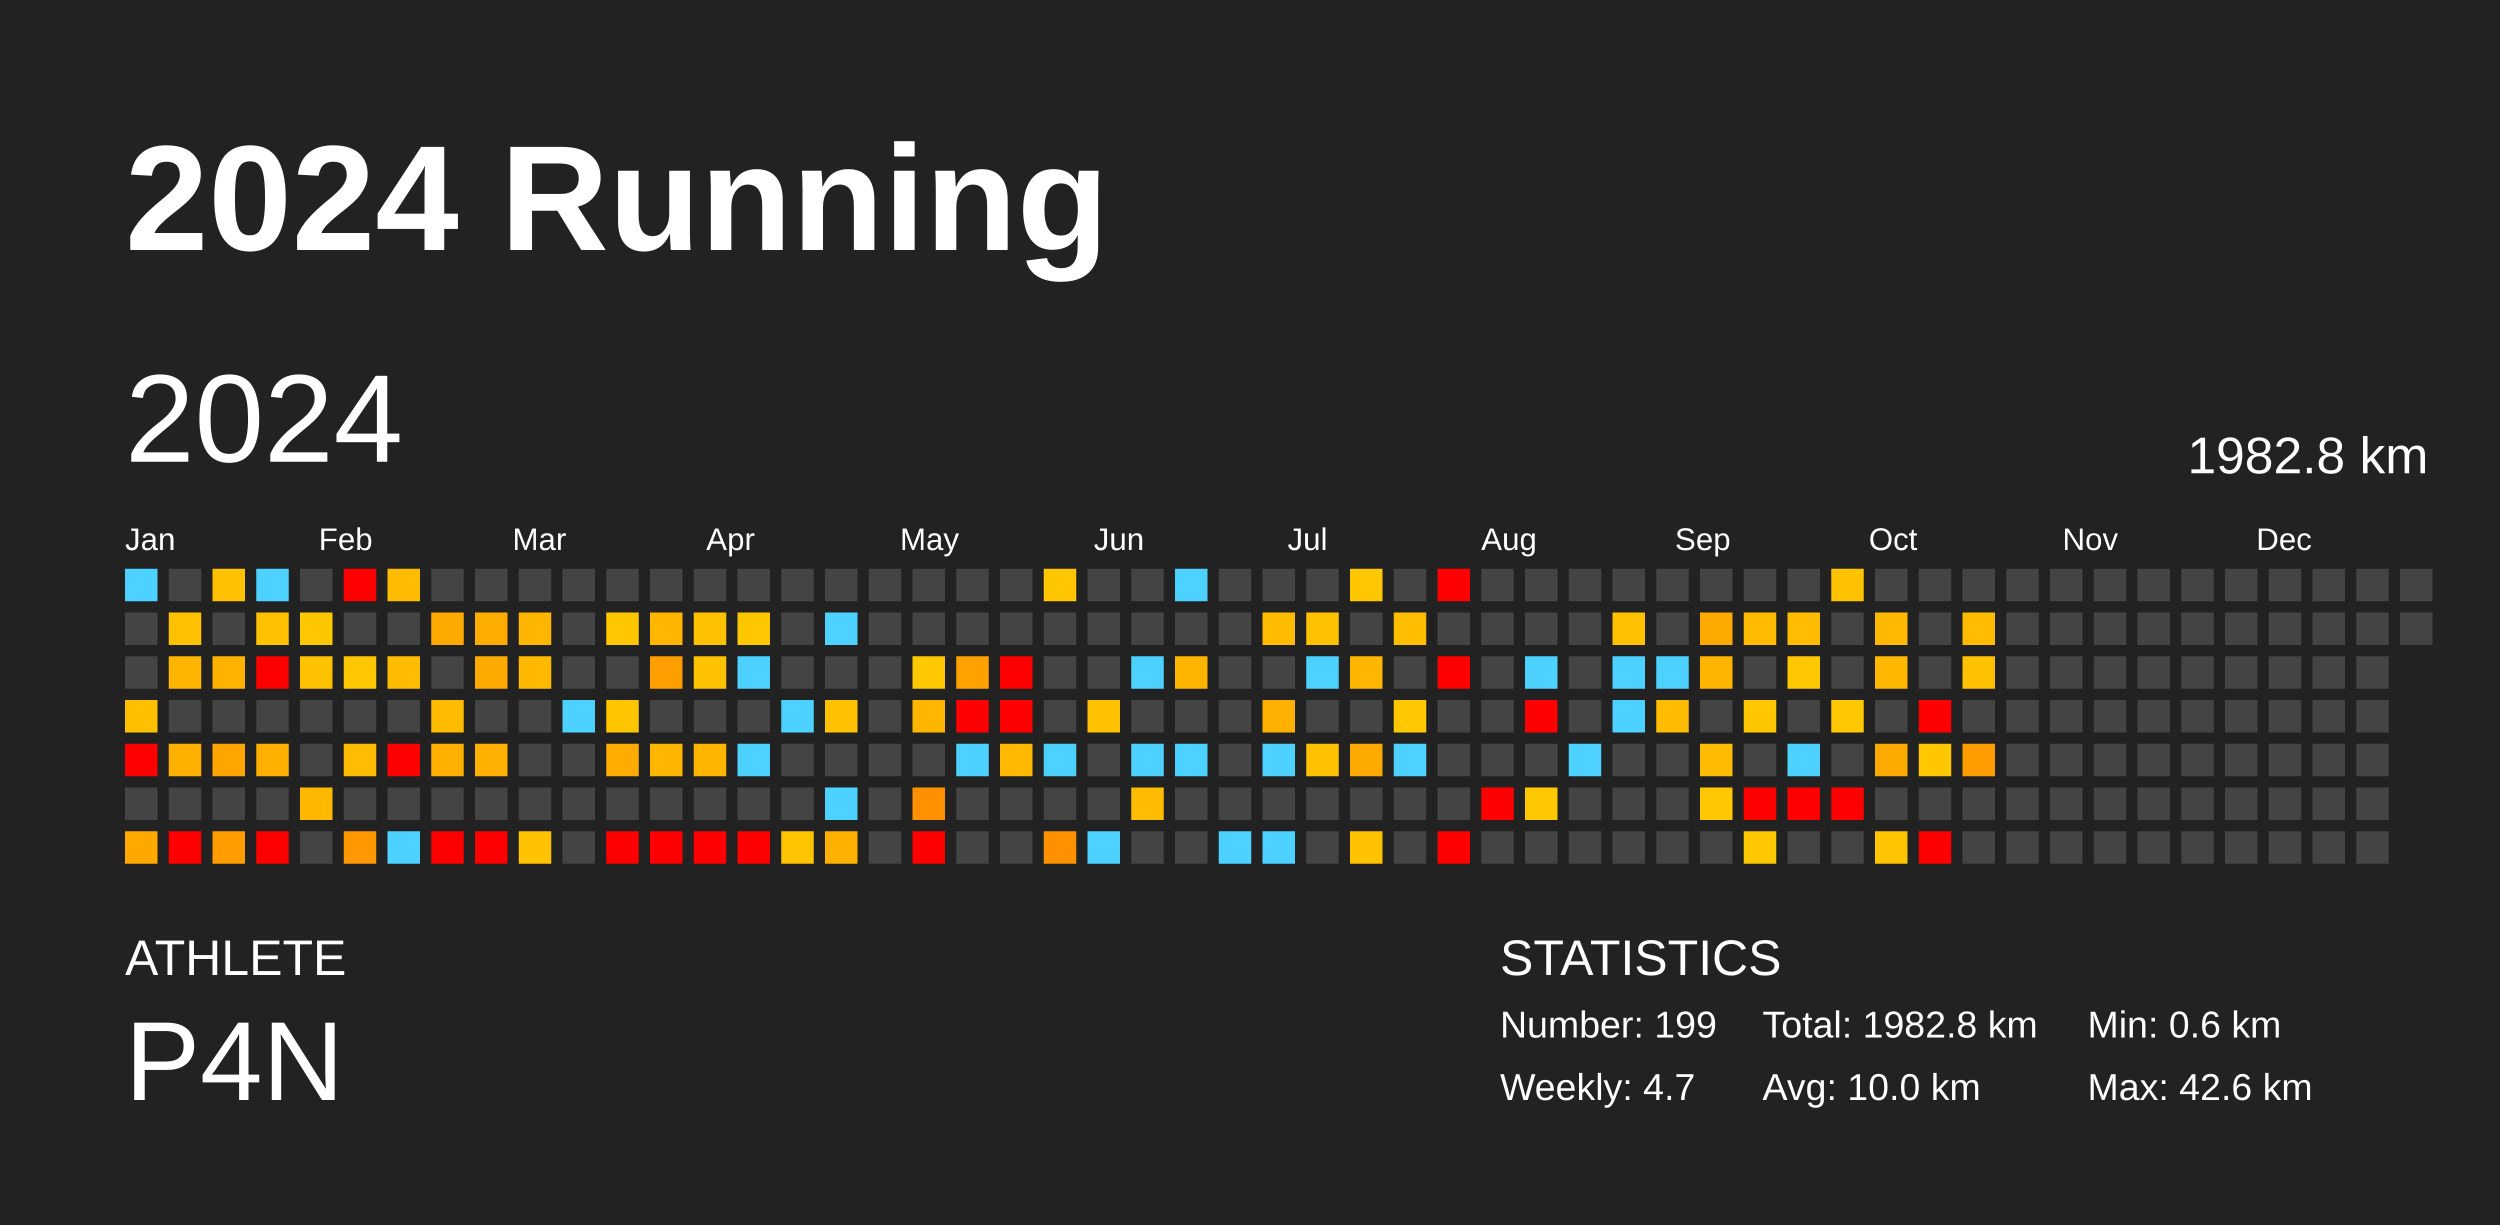
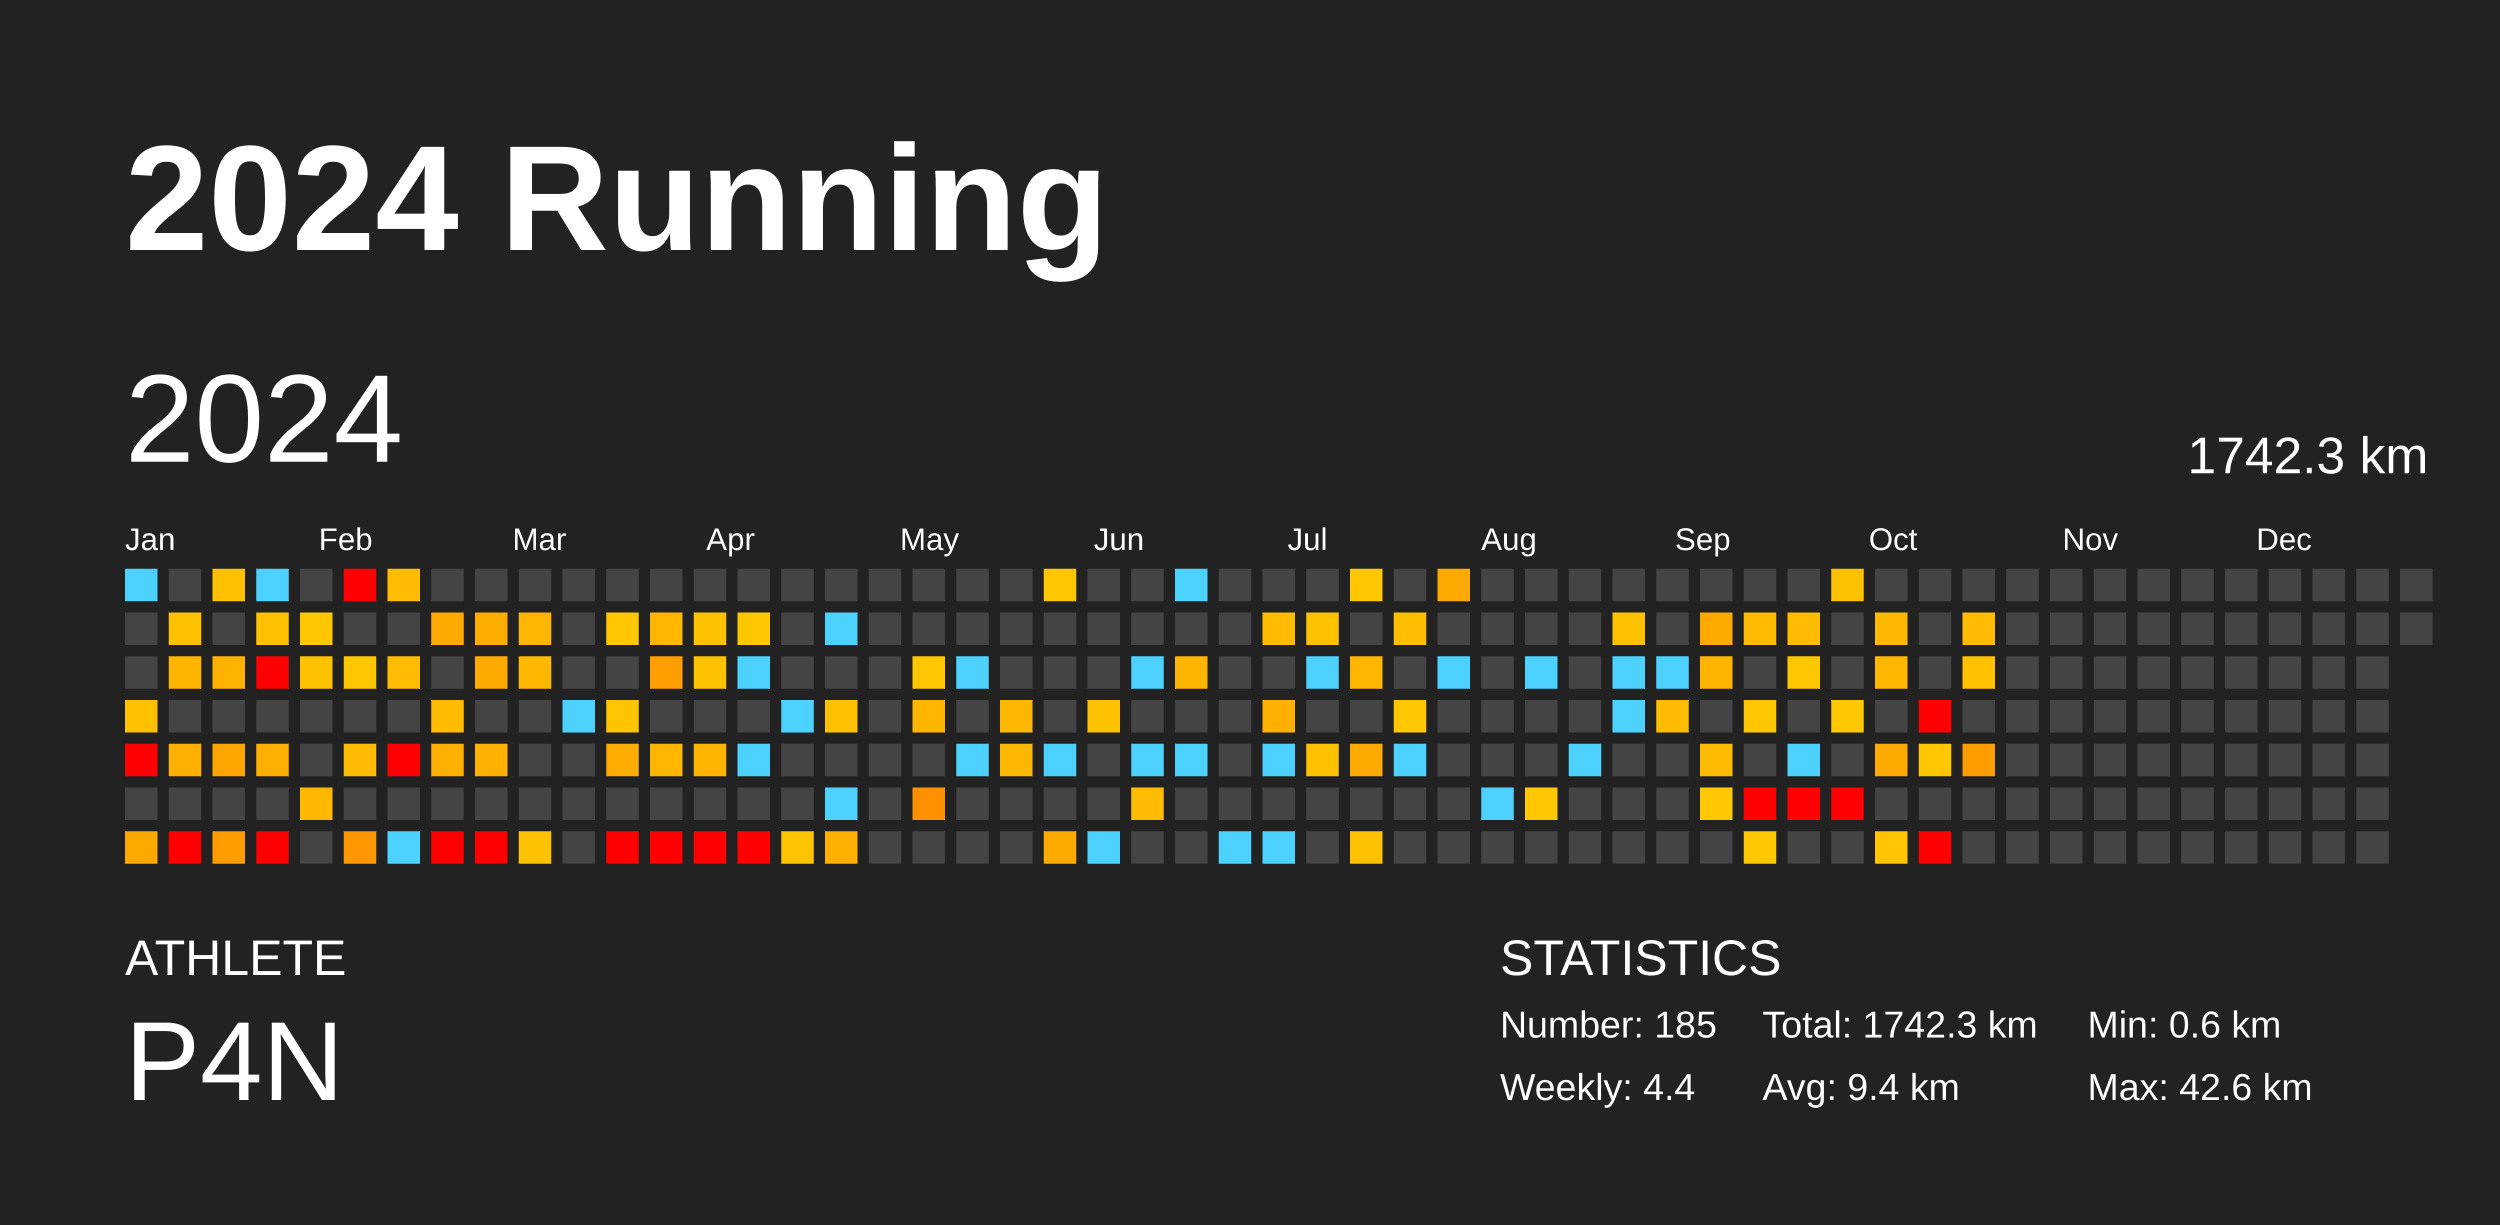
<svg xmlns="http://www.w3.org/2000/svg" baseProfile="full" height="98mm" version="1.1" viewBox="0,0,200,98" width="200mm">
  <defs />
  <rect fill="#222222" height="98" width="200" x="0" y="0" />
  <text fill="#FFFFFF" style="font-size:12px; font-family:Arial; font-weight:bold;" x="10" y="20">2024 Running</text>
  <text fill="#FFFFFF" style="font-size:4px; font-family:Arial" x="10" y="78">ATHLETE</text>
  <text fill="#FFFFFF" style="font-size:9px; font-family:Arial" x="10" y="88">P4N</text>
  <text fill="#FFFFFF" style="font-size:4px; font-family:Arial" x="120" y="78">STATISTICS</text>
-   <text fill="#FFFFFF" style="font-size:3px; font-family:Arial" x="120" y="83">Number: 199</text>
-   <text fill="#FFFFFF" style="font-size:3px; font-family:Arial" x="120" y="88">Weekly: 4.7</text>
-   <text fill="#FFFFFF" style="font-size:3px; font-family:Arial" x="141" y="83">Total: 1982.8 km</text>
-   <text fill="#FFFFFF" style="font-size:3px; font-family:Arial" x="141" y="88">Avg: 10.0 km</text>
+   <text fill="#FFFFFF" style="font-size:3px; font-family:Arial" x="120" y="83">Number: 185</text>
+   <text fill="#FFFFFF" style="font-size:3px; font-family:Arial" x="120" y="88">Weekly: 4.4</text>
+   <text fill="#FFFFFF" style="font-size:3px; font-family:Arial" x="141" y="83">Total: 1742.3 km</text>
+   <text fill="#FFFFFF" style="font-size:3px; font-family:Arial" x="141" y="88">Avg: 9.4 km</text>
  <text fill="#FFFFFF" style="font-size:3px; font-family:Arial" x="167" y="83">Min: 0.6 km</text>
  <text fill="#FFFFFF" style="font-size:3px; font-family:Arial" x="167" y="88">Max: 42.6 km</text>
  <text dominant-baseline="hanging" fill="#FFFFFF" style="font-size:10.0px; font-family:Arial;" x="10" y="30">2024</text>
-   <text dominant-baseline="hanging" fill="#FFFFFF" style="font-size:4.125px; font-family:Arial;" x="175" y="35">1982.8 km</text>
+   <text dominant-baseline="hanging" fill="#FFFFFF" style="font-size:4.125px; font-family:Arial;" x="175" y="35">1742.3 km</text>
  <text fill="#FFFFFF" style="font-size:2.5px; font-family:Arial" x="10.0" y="44">Jan</text>
  <text fill="#FFFFFF" style="font-size:2.5px; font-family:Arial" x="25.5" y="44">Feb</text>
  <text fill="#FFFFFF" style="font-size:2.5px; font-family:Arial" x="41.0" y="44">Mar</text>
  <text fill="#FFFFFF" style="font-size:2.5px; font-family:Arial" x="56.5" y="44">Apr</text>
  <text fill="#FFFFFF" style="font-size:2.5px; font-family:Arial" x="72.0" y="44">May</text>
  <text fill="#FFFFFF" style="font-size:2.5px; font-family:Arial" x="87.5" y="44">Jun</text>
  <text fill="#FFFFFF" style="font-size:2.5px; font-family:Arial" x="103.0" y="44">Jul</text>
  <text fill="#FFFFFF" style="font-size:2.5px; font-family:Arial" x="118.5" y="44">Aug</text>
  <text fill="#FFFFFF" style="font-size:2.5px; font-family:Arial" x="134.0" y="44">Sep</text>
  <text fill="#FFFFFF" style="font-size:2.5px; font-family:Arial" x="149.5" y="44">Oct</text>
  <text fill="#FFFFFF" style="font-size:2.5px; font-family:Arial" x="165.0" y="44">Nov</text>
  <text fill="#FFFFFF" style="font-size:2.5px; font-family:Arial" x="180.5" y="44">Dec</text>
  <rect fill="#4dd2ff" height="2.6" width="2.6" x="10.0" y="45.5" />
  <rect fill="#444444" height="2.6" width="2.6" x="10.0" y="49.0" />
  <rect fill="#444444" height="2.6" width="2.6" x="10.0" y="52.5" />
  <rect fill="#ffc000" height="2.6" width="2.6" x="10.0" y="56.0" />
  <rect fill="red" height="2.6" width="2.6" x="10.0" y="59.5" />
  <rect fill="#444444" height="2.6" width="2.6" x="10.0" y="63.0" />
  <rect fill="#ffa800" height="2.6" width="2.6" x="10.0" y="66.5" />
  <rect fill="#444444" height="2.6" width="2.6" x="13.5" y="45.5" />
  <rect fill="#ffc100" height="2.6" width="2.6" x="13.5" y="49.0" />
  <rect fill="#ffb400" height="2.6" width="2.6" x="13.5" y="52.5" />
  <rect fill="#444444" height="2.6" width="2.6" x="13.5" y="56.0" />
  <rect fill="#ffb000" height="2.6" width="2.6" x="13.5" y="59.5" />
  <rect fill="#444444" height="2.6" width="2.6" x="13.5" y="63.0" />
  <rect fill="red" height="2.6" width="2.6" x="13.5" y="66.5" />
  <rect fill="#ffc100" height="2.6" width="2.6" x="17.0" y="45.5" />
  <rect fill="#444444" height="2.6" width="2.6" x="17.0" y="49.0" />
  <rect fill="#ffb300" height="2.6" width="2.6" x="17.0" y="52.5" />
  <rect fill="#444444" height="2.6" width="2.6" x="17.0" y="56.0" />
  <rect fill="#ffa500" height="2.6" width="2.6" x="17.0" y="59.5" />
  <rect fill="#444444" height="2.6" width="2.6" x="17.0" y="63.0" />
  <rect fill="#ff9d00" height="2.6" width="2.6" x="17.0" y="66.5" />
  <rect fill="#4dd2ff" height="2.6" width="2.6" x="20.5" y="45.5" />
  <rect fill="#ffc100" height="2.6" width="2.6" x="20.5" y="49.0" />
  <rect fill="red" height="2.6" width="2.6" x="20.5" y="52.5" />
  <rect fill="#444444" height="2.6" width="2.6" x="20.5" y="56.0" />
  <rect fill="#ffb000" height="2.6" width="2.6" x="20.5" y="59.5" />
  <rect fill="#444444" height="2.6" width="2.6" x="20.5" y="63.0" />
  <rect fill="red" height="2.6" width="2.6" x="20.5" y="66.5" />
  <rect fill="#444444" height="2.6" width="2.6" x="24.0" y="45.5" />
  <rect fill="#ffc700" height="2.6" width="2.6" x="24.0" y="49.0" />
  <rect fill="#ffc200" height="2.6" width="2.6" x="24.0" y="52.5" />
  <rect fill="#444444" height="2.6" width="2.6" x="24.0" y="56.0" />
  <rect fill="#444444" height="2.6" width="2.6" x="24.0" y="59.5" />
  <rect fill="#ffba00" height="2.6" width="2.6" x="24.0" y="63.0" />
  <rect fill="#444444" height="2.6" width="2.6" x="24.0" y="66.5" />
  <rect fill="red" height="2.6" width="2.6" x="27.5" y="45.5" />
  <rect fill="#444444" height="2.6" width="2.6" x="27.5" y="49.0" />
  <rect fill="#ffc700" height="2.6" width="2.6" x="27.5" y="52.5" />
  <rect fill="#444444" height="2.6" width="2.6" x="27.5" y="56.0" />
  <rect fill="#ffbc00" height="2.6" width="2.6" x="27.5" y="59.5" />
  <rect fill="#444444" height="2.6" width="2.6" x="27.5" y="63.0" />
  <rect fill="#ff9800" height="2.6" width="2.6" x="27.5" y="66.5" />
  <rect fill="#ffbc00" height="2.6" width="2.6" x="31.0" y="45.5" />
  <rect fill="#444444" height="2.6" width="2.6" x="31.0" y="49.0" />
  <rect fill="#ffbc00" height="2.6" width="2.6" x="31.0" y="52.5" />
  <rect fill="#444444" height="2.6" width="2.6" x="31.0" y="56.0" />
  <rect fill="red" height="2.6" width="2.6" x="31.0" y="59.5" />
  <rect fill="#444444" height="2.6" width="2.6" x="31.0" y="63.0" />
  <rect fill="#4dd2ff" height="2.6" width="2.6" x="31.0" y="66.5" />
  <rect fill="#444444" height="2.6" width="2.6" x="34.5" y="45.5" />
  <rect fill="#ffaa00" height="2.6" width="2.6" x="34.5" y="49.0" />
  <rect fill="#444444" height="2.6" width="2.6" x="34.5" y="52.5" />
  <rect fill="#ffbb00" height="2.6" width="2.6" x="34.5" y="56.0" />
  <rect fill="#ffb000" height="2.6" width="2.6" x="34.5" y="59.5" />
  <rect fill="#444444" height="2.6" width="2.6" x="34.5" y="63.0" />
  <rect fill="red" height="2.6" width="2.6" x="34.5" y="66.5" />
  <rect fill="#444444" height="2.6" width="2.6" x="38.0" y="45.5" />
  <rect fill="#ffae00" height="2.6" width="2.6" x="38.0" y="49.0" />
  <rect fill="#ffaa00" height="2.6" width="2.6" x="38.0" y="52.5" />
  <rect fill="#444444" height="2.6" width="2.6" x="38.0" y="56.0" />
  <rect fill="#ffb000" height="2.6" width="2.6" x="38.0" y="59.5" />
  <rect fill="#444444" height="2.6" width="2.6" x="38.0" y="63.0" />
  <rect fill="red" height="2.6" width="2.6" x="38.0" y="66.5" />
  <rect fill="#444444" height="2.6" width="2.6" x="41.5" y="45.5" />
  <rect fill="#ffb600" height="2.6" width="2.6" x="41.5" y="49.0" />
  <rect fill="#ffba00" height="2.6" width="2.6" x="41.5" y="52.5" />
  <rect fill="#444444" height="2.6" width="2.6" x="41.5" y="56.0" />
  <rect fill="#444444" height="2.6" width="2.6" x="41.5" y="59.5" />
  <rect fill="#444444" height="2.6" width="2.6" x="41.5" y="63.0" />
  <rect fill="#ffc200" height="2.6" width="2.6" x="41.5" y="66.5" />
  <rect fill="#444444" height="2.6" width="2.6" x="45.0" y="45.5" />
  <rect fill="#444444" height="2.6" width="2.6" x="45.0" y="49.0" />
  <rect fill="#444444" height="2.6" width="2.6" x="45.0" y="52.5" />
  <rect fill="#4dd2ff" height="2.6" width="2.6" x="45.0" y="56.0" />
  <rect fill="#444444" height="2.6" width="2.6" x="45.0" y="59.5" />
  <rect fill="#444444" height="2.6" width="2.6" x="45.0" y="63.0" />
  <rect fill="#444444" height="2.6" width="2.6" x="45.0" y="66.5" />
  <rect fill="#444444" height="2.6" width="2.6" x="48.5" y="45.5" />
  <rect fill="#ffc700" height="2.6" width="2.6" x="48.5" y="49.0" />
  <rect fill="#444444" height="2.6" width="2.6" x="48.5" y="52.5" />
  <rect fill="#ffc600" height="2.6" width="2.6" x="48.5" y="56.0" />
  <rect fill="#ffac00" height="2.6" width="2.6" x="48.5" y="59.5" />
  <rect fill="#444444" height="2.6" width="2.6" x="48.5" y="63.0" />
  <rect fill="red" height="2.6" width="2.6" x="48.5" y="66.5" />
  <rect fill="#444444" height="2.6" width="2.6" x="52.0" y="45.5" />
  <rect fill="#ffb600" height="2.6" width="2.6" x="52.0" y="49.0" />
  <rect fill="#ff9e00" height="2.6" width="2.6" x="52.0" y="52.5" />
  <rect fill="#444444" height="2.6" width="2.6" x="52.0" y="56.0" />
  <rect fill="#ffb600" height="2.6" width="2.6" x="52.0" y="59.5" />
  <rect fill="#444444" height="2.6" width="2.6" x="52.0" y="63.0" />
  <rect fill="red" height="2.6" width="2.6" x="52.0" y="66.5" />
  <rect fill="#444444" height="2.6" width="2.6" x="55.5" y="45.5" />
  <rect fill="#ffc200" height="2.6" width="2.6" x="55.5" y="49.0" />
  <rect fill="#ffc200" height="2.6" width="2.6" x="55.5" y="52.5" />
  <rect fill="#444444" height="2.6" width="2.6" x="55.5" y="56.0" />
  <rect fill="#ffb400" height="2.6" width="2.6" x="55.5" y="59.5" />
  <rect fill="#444444" height="2.6" width="2.6" x="55.5" y="63.0" />
  <rect fill="red" height="2.6" width="2.6" x="55.5" y="66.5" />
  <rect fill="#444444" height="2.6" width="2.6" x="59.0" y="45.5" />
  <rect fill="#ffc700" height="2.6" width="2.6" x="59.0" y="49.0" />
  <rect fill="#4dd2ff" height="2.6" width="2.6" x="59.0" y="52.5" />
  <rect fill="#444444" height="2.6" width="2.6" x="59.0" y="56.0" />
  <rect fill="#4dd2ff" height="2.6" width="2.6" x="59.0" y="59.5" />
  <rect fill="#444444" height="2.6" width="2.6" x="59.0" y="63.0" />
  <rect fill="red" height="2.6" width="2.6" x="59.0" y="66.5" />
  <rect fill="#444444" height="2.6" width="2.6" x="62.5" y="45.5" />
  <rect fill="#444444" height="2.6" width="2.6" x="62.5" y="49.0" />
  <rect fill="#444444" height="2.6" width="2.6" x="62.5" y="52.5" />
  <rect fill="#4dd2ff" height="2.6" width="2.6" x="62.5" y="56.0" />
  <rect fill="#444444" height="2.6" width="2.6" x="62.5" y="59.5" />
  <rect fill="#444444" height="2.6" width="2.6" x="62.5" y="63.0" />
  <rect fill="#ffc400" height="2.6" width="2.6" x="62.5" y="66.5" />
  <rect fill="#444444" height="2.6" width="2.6" x="66.0" y="45.5" />
  <rect fill="#4dd2ff" height="2.6" width="2.6" x="66.0" y="49.0" />
  <rect fill="#444444" height="2.6" width="2.6" x="66.0" y="52.5" />
  <rect fill="#ffc100" height="2.6" width="2.6" x="66.0" y="56.0" />
  <rect fill="#444444" height="2.6" width="2.6" x="66.0" y="59.5" />
  <rect fill="#4dd2ff" height="2.6" width="2.6" x="66.0" y="63.0" />
  <rect fill="#ffb000" height="2.6" width="2.6" x="66.0" y="66.5" />
  <rect fill="#444444" height="2.6" width="2.6" x="69.5" y="45.5" />
  <rect fill="#444444" height="2.6" width="2.6" x="69.5" y="49.0" />
  <rect fill="#444444" height="2.6" width="2.6" x="69.5" y="52.5" />
  <rect fill="#444444" height="2.6" width="2.6" x="69.5" y="56.0" />
  <rect fill="#444444" height="2.6" width="2.6" x="69.5" y="59.5" />
  <rect fill="#444444" height="2.6" width="2.6" x="69.5" y="63.0" />
  <rect fill="#444444" height="2.6" width="2.6" x="69.5" y="66.5" />
  <rect fill="#444444" height="2.6" width="2.6" x="73.0" y="45.5" />
  <rect fill="#444444" height="2.6" width="2.6" x="73.0" y="49.0" />
  <rect fill="#ffc800" height="2.6" width="2.6" x="73.0" y="52.5" />
  <rect fill="#ffb600" height="2.6" width="2.6" x="73.0" y="56.0" />
  <rect fill="#444444" height="2.6" width="2.6" x="73.0" y="59.5" />
  <rect fill="#ff9100" height="2.6" width="2.6" x="73.0" y="63.0" />
-   <rect fill="red" height="2.6" width="2.6" x="73.0" y="66.5" />
+   <rect fill="#444444" height="2.6" width="2.6" x="73.0" y="66.5" />
  <rect fill="#444444" height="2.6" width="2.6" x="76.5" y="45.5" />
  <rect fill="#444444" height="2.6" width="2.6" x="76.5" y="49.0" />
-   <rect fill="#ffa200" height="2.6" width="2.6" x="76.5" y="52.5" />
-   <rect fill="red" height="2.6" width="2.6" x="76.5" y="56.0" />
+   <rect fill="#4dd2ff" height="2.6" width="2.6" x="76.5" y="52.5" />
+   <rect fill="#444444" height="2.6" width="2.6" x="76.5" y="56.0" />
  <rect fill="#4dd2ff" height="2.6" width="2.6" x="76.5" y="59.5" />
  <rect fill="#444444" height="2.6" width="2.6" x="76.5" y="63.0" />
  <rect fill="#444444" height="2.6" width="2.6" x="76.5" y="66.5" />
  <rect fill="#444444" height="2.6" width="2.6" x="80.0" y="45.5" />
  <rect fill="#444444" height="2.6" width="2.6" x="80.0" y="49.0" />
-   <rect fill="red" height="2.6" width="2.6" x="80.0" y="52.5" />
-   <rect fill="red" height="2.6" width="2.6" x="80.0" y="56.0" />
+   <rect fill="#444444" height="2.6" width="2.6" x="80.0" y="52.5" />
+   <rect fill="#ffb900" height="2.6" width="2.6" x="80.0" y="56.0" />
  <rect fill="#ffb900" height="2.6" width="2.6" x="80.0" y="59.5" />
  <rect fill="#444444" height="2.6" width="2.6" x="80.0" y="63.0" />
  <rect fill="#444444" height="2.6" width="2.6" x="80.0" y="66.5" />
  <rect fill="#ffc700" height="2.6" width="2.6" x="83.5" y="45.5" />
  <rect fill="#444444" height="2.6" width="2.6" x="83.5" y="49.0" />
  <rect fill="#444444" height="2.6" width="2.6" x="83.5" y="52.5" />
  <rect fill="#444444" height="2.6" width="2.6" x="83.5" y="56.0" />
  <rect fill="#4dd2ff" height="2.6" width="2.6" x="83.5" y="59.5" />
  <rect fill="#444444" height="2.6" width="2.6" x="83.5" y="63.0" />
-   <rect fill="#ff9100" height="2.6" width="2.6" x="83.5" y="66.5" />
+   <rect fill="#ffaa00" height="2.6" width="2.6" x="83.5" y="66.5" />
  <rect fill="#444444" height="2.6" width="2.6" x="87.0" y="45.5" />
  <rect fill="#444444" height="2.6" width="2.6" x="87.0" y="49.0" />
  <rect fill="#444444" height="2.6" width="2.6" x="87.0" y="52.5" />
  <rect fill="#ffc200" height="2.6" width="2.6" x="87.0" y="56.0" />
  <rect fill="#444444" height="2.6" width="2.6" x="87.0" y="59.5" />
  <rect fill="#444444" height="2.6" width="2.6" x="87.0" y="63.0" />
  <rect fill="#4dd2ff" height="2.6" width="2.6" x="87.0" y="66.5" />
  <rect fill="#444444" height="2.6" width="2.6" x="90.5" y="45.5" />
  <rect fill="#444444" height="2.6" width="2.6" x="90.5" y="49.0" />
  <rect fill="#4dd2ff" height="2.6" width="2.6" x="90.5" y="52.5" />
  <rect fill="#444444" height="2.6" width="2.6" x="90.5" y="56.0" />
  <rect fill="#4dd2ff" height="2.6" width="2.6" x="90.5" y="59.5" />
  <rect fill="#ffbc00" height="2.6" width="2.6" x="90.5" y="63.0" />
  <rect fill="#444444" height="2.6" width="2.6" x="90.5" y="66.5" />
  <rect fill="#4dd2ff" height="2.6" width="2.6" x="94.0" y="45.5" />
  <rect fill="#444444" height="2.6" width="2.6" x="94.0" y="49.0" />
  <rect fill="#ffb400" height="2.6" width="2.6" x="94.0" y="52.5" />
  <rect fill="#444444" height="2.6" width="2.6" x="94.0" y="56.0" />
  <rect fill="#4dd2ff" height="2.6" width="2.6" x="94.0" y="59.5" />
  <rect fill="#444444" height="2.6" width="2.6" x="94.0" y="63.0" />
  <rect fill="#444444" height="2.6" width="2.6" x="94.0" y="66.5" />
  <rect fill="#444444" height="2.6" width="2.6" x="97.5" y="45.5" />
  <rect fill="#444444" height="2.6" width="2.6" x="97.5" y="49.0" />
  <rect fill="#444444" height="2.6" width="2.6" x="97.5" y="52.5" />
  <rect fill="#444444" height="2.6" width="2.6" x="97.5" y="56.0" />
  <rect fill="#444444" height="2.6" width="2.6" x="97.5" y="59.5" />
  <rect fill="#444444" height="2.6" width="2.6" x="97.5" y="63.0" />
  <rect fill="#4dd2ff" height="2.6" width="2.6" x="97.5" y="66.5" />
  <rect fill="#444444" height="2.6" width="2.6" x="101.0" y="45.5" />
  <rect fill="#ffbc00" height="2.6" width="2.6" x="101.0" y="49.0" />
  <rect fill="#444444" height="2.6" width="2.6" x="101.0" y="52.5" />
  <rect fill="#ffb000" height="2.6" width="2.6" x="101.0" y="56.0" />
  <rect fill="#4dd2ff" height="2.6" width="2.6" x="101.0" y="59.5" />
  <rect fill="#444444" height="2.6" width="2.6" x="101.0" y="63.0" />
  <rect fill="#4dd2ff" height="2.6" width="2.6" x="101.0" y="66.5" />
  <rect fill="#444444" height="2.6" width="2.6" x="104.5" y="45.5" />
  <rect fill="#ffc200" height="2.6" width="2.6" x="104.5" y="49.0" />
  <rect fill="#4dd2ff" height="2.6" width="2.6" x="104.5" y="52.5" />
  <rect fill="#444444" height="2.6" width="2.6" x="104.5" y="56.0" />
  <rect fill="#ffc100" height="2.6" width="2.6" x="104.5" y="59.5" />
  <rect fill="#444444" height="2.6" width="2.6" x="104.5" y="63.0" />
  <rect fill="#444444" height="2.6" width="2.6" x="104.5" y="66.5" />
  <rect fill="#ffc700" height="2.6" width="2.6" x="108.0" y="45.5" />
  <rect fill="#444444" height="2.6" width="2.6" x="108.0" y="49.0" />
  <rect fill="#ffb600" height="2.6" width="2.6" x="108.0" y="52.5" />
  <rect fill="#444444" height="2.6" width="2.6" x="108.0" y="56.0" />
  <rect fill="#ffaa00" height="2.6" width="2.6" x="108.0" y="59.5" />
  <rect fill="#444444" height="2.6" width="2.6" x="108.0" y="63.0" />
  <rect fill="#ffc200" height="2.6" width="2.6" x="108.0" y="66.5" />
  <rect fill="#444444" height="2.6" width="2.6" x="111.5" y="45.5" />
  <rect fill="#ffbf00" height="2.6" width="2.6" x="111.5" y="49.0" />
  <rect fill="#444444" height="2.6" width="2.6" x="111.5" y="52.5" />
  <rect fill="#ffc800" height="2.6" width="2.6" x="111.5" y="56.0" />
  <rect fill="#4dd2ff" height="2.6" width="2.6" x="111.5" y="59.5" />
  <rect fill="#444444" height="2.6" width="2.6" x="111.5" y="63.0" />
  <rect fill="#444444" height="2.6" width="2.6" x="111.5" y="66.5" />
-   <rect fill="red" height="2.6" width="2.6" x="115.0" y="45.5" />
+   <rect fill="#ffaa00" height="2.6" width="2.6" x="115.0" y="45.5" />
  <rect fill="#444444" height="2.6" width="2.6" x="115.0" y="49.0" />
-   <rect fill="red" height="2.6" width="2.6" x="115.0" y="52.5" />
+   <rect fill="#4dd2ff" height="2.6" width="2.6" x="115.0" y="52.5" />
  <rect fill="#444444" height="2.6" width="2.6" x="115.0" y="56.0" />
  <rect fill="#444444" height="2.6" width="2.6" x="115.0" y="59.5" />
  <rect fill="#444444" height="2.6" width="2.6" x="115.0" y="63.0" />
-   <rect fill="red" height="2.6" width="2.6" x="115.0" y="66.5" />
+   <rect fill="#444444" height="2.6" width="2.6" x="115.0" y="66.5" />
  <rect fill="#444444" height="2.6" width="2.6" x="118.5" y="45.5" />
  <rect fill="#444444" height="2.6" width="2.6" x="118.5" y="49.0" />
  <rect fill="#444444" height="2.6" width="2.6" x="118.5" y="52.5" />
  <rect fill="#444444" height="2.6" width="2.6" x="118.5" y="56.0" />
  <rect fill="#444444" height="2.6" width="2.6" x="118.5" y="59.5" />
-   <rect fill="red" height="2.6" width="2.6" x="118.5" y="63.0" />
+   <rect fill="#4dd2ff" height="2.6" width="2.6" x="118.5" y="63.0" />
  <rect fill="#444444" height="2.6" width="2.6" x="118.5" y="66.5" />
  <rect fill="#444444" height="2.6" width="2.6" x="122.0" y="45.5" />
  <rect fill="#444444" height="2.6" width="2.6" x="122.0" y="49.0" />
  <rect fill="#4dd2ff" height="2.6" width="2.6" x="122.0" y="52.5" />
-   <rect fill="red" height="2.6" width="2.6" x="122.0" y="56.0" />
+   <rect fill="#444444" height="2.6" width="2.6" x="122.0" y="56.0" />
  <rect fill="#444444" height="2.6" width="2.6" x="122.0" y="59.5" />
  <rect fill="#ffc800" height="2.6" width="2.6" x="122.0" y="63.0" />
  <rect fill="#444444" height="2.6" width="2.6" x="122.0" y="66.5" />
  <rect fill="#444444" height="2.6" width="2.6" x="125.5" y="45.5" />
  <rect fill="#444444" height="2.6" width="2.6" x="125.5" y="49.0" />
  <rect fill="#444444" height="2.6" width="2.6" x="125.5" y="52.5" />
  <rect fill="#444444" height="2.6" width="2.6" x="125.5" y="56.0" />
  <rect fill="#4dd2ff" height="2.6" width="2.6" x="125.5" y="59.5" />
  <rect fill="#444444" height="2.6" width="2.6" x="125.5" y="63.0" />
  <rect fill="#444444" height="2.6" width="2.6" x="125.5" y="66.5" />
  <rect fill="#444444" height="2.6" width="2.6" x="129.0" y="45.5" />
  <rect fill="#ffc100" height="2.6" width="2.6" x="129.0" y="49.0" />
  <rect fill="#4dd2ff" height="2.6" width="2.6" x="129.0" y="52.5" />
  <rect fill="#4dd2ff" height="2.6" width="2.6" x="129.0" y="56.0" />
  <rect fill="#444444" height="2.6" width="2.6" x="129.0" y="59.5" />
  <rect fill="#444444" height="2.6" width="2.6" x="129.0" y="63.0" />
  <rect fill="#444444" height="2.6" width="2.6" x="129.0" y="66.5" />
  <rect fill="#444444" height="2.6" width="2.6" x="132.5" y="45.5" />
  <rect fill="#444444" height="2.6" width="2.6" x="132.5" y="49.0" />
  <rect fill="#4dd2ff" height="2.6" width="2.6" x="132.5" y="52.5" />
  <rect fill="#ffbc00" height="2.6" width="2.6" x="132.5" y="56.0" />
  <rect fill="#444444" height="2.6" width="2.6" x="132.5" y="59.5" />
  <rect fill="#444444" height="2.6" width="2.6" x="132.5" y="63.0" />
  <rect fill="#444444" height="2.6" width="2.6" x="132.5" y="66.5" />
  <rect fill="#444444" height="2.6" width="2.6" x="136.0" y="45.5" />
  <rect fill="#ffaa00" height="2.6" width="2.6" x="136.0" y="49.0" />
  <rect fill="#ffb500" height="2.6" width="2.6" x="136.0" y="52.5" />
  <rect fill="#444444" height="2.6" width="2.6" x="136.0" y="56.0" />
  <rect fill="#ffbb00" height="2.6" width="2.6" x="136.0" y="59.5" />
  <rect fill="#ffc800" height="2.6" width="2.6" x="136.0" y="63.0" />
  <rect fill="#444444" height="2.6" width="2.6" x="136.0" y="66.5" />
  <rect fill="#444444" height="2.6" width="2.6" x="139.5" y="45.5" />
  <rect fill="#ffbb00" height="2.6" width="2.6" x="139.5" y="49.0" />
  <rect fill="#444444" height="2.6" width="2.6" x="139.5" y="52.5" />
  <rect fill="#ffc700" height="2.6" width="2.6" x="139.5" y="56.0" />
  <rect fill="#444444" height="2.6" width="2.6" x="139.5" y="59.5" />
  <rect fill="red" height="2.6" width="2.6" x="139.5" y="63.0" />
  <rect fill="#ffc800" height="2.6" width="2.6" x="139.5" y="66.5" />
  <rect fill="#444444" height="2.6" width="2.6" x="143.0" y="45.5" />
  <rect fill="#ffbc00" height="2.6" width="2.6" x="143.0" y="49.0" />
  <rect fill="#ffc700" height="2.6" width="2.6" x="143.0" y="52.5" />
  <rect fill="#444444" height="2.6" width="2.6" x="143.0" y="56.0" />
  <rect fill="#4dd2ff" height="2.6" width="2.6" x="143.0" y="59.5" />
  <rect fill="red" height="2.6" width="2.6" x="143.0" y="63.0" />
  <rect fill="#444444" height="2.6" width="2.6" x="143.0" y="66.5" />
  <rect fill="#ffc200" height="2.6" width="2.6" x="146.5" y="45.5" />
  <rect fill="#444444" height="2.6" width="2.6" x="146.5" y="49.0" />
  <rect fill="#444444" height="2.6" width="2.6" x="146.5" y="52.5" />
  <rect fill="#ffc800" height="2.6" width="2.6" x="146.5" y="56.0" />
  <rect fill="#444444" height="2.6" width="2.6" x="146.5" y="59.5" />
  <rect fill="red" height="2.6" width="2.6" x="146.5" y="63.0" />
  <rect fill="#444444" height="2.6" width="2.6" x="146.5" y="66.5" />
  <rect fill="#444444" height="2.6" width="2.6" x="150.0" y="45.5" />
  <rect fill="#ffb900" height="2.6" width="2.6" x="150.0" y="49.0" />
  <rect fill="#ffb700" height="2.6" width="2.6" x="150.0" y="52.5" />
  <rect fill="#444444" height="2.6" width="2.6" x="150.0" y="56.0" />
  <rect fill="#ffaa00" height="2.6" width="2.6" x="150.0" y="59.5" />
  <rect fill="#444444" height="2.6" width="2.6" x="150.0" y="63.0" />
  <rect fill="#ffc500" height="2.6" width="2.6" x="150.0" y="66.5" />
  <rect fill="#444444" height="2.6" width="2.6" x="153.5" y="45.5" />
  <rect fill="#444444" height="2.6" width="2.6" x="153.5" y="49.0" />
  <rect fill="#444444" height="2.6" width="2.6" x="153.5" y="52.5" />
  <rect fill="red" height="2.6" width="2.6" x="153.5" y="56.0" />
  <rect fill="#ffc700" height="2.6" width="2.6" x="153.5" y="59.5" />
  <rect fill="#444444" height="2.6" width="2.6" x="153.5" y="63.0" />
  <rect fill="red" height="2.6" width="2.6" x="153.5" y="66.5" />
  <rect fill="#444444" height="2.6" width="2.6" x="157.0" y="45.5" />
  <rect fill="#ffbc00" height="2.6" width="2.6" x="157.0" y="49.0" />
  <rect fill="#ffc100" height="2.6" width="2.6" x="157.0" y="52.5" />
  <rect fill="#444444" height="2.6" width="2.6" x="157.0" y="56.0" />
  <rect fill="#ff9c00" height="2.6" width="2.6" x="157.0" y="59.5" />
  <rect fill="#444444" height="2.6" width="2.6" x="157.0" y="63.0" />
  <rect fill="#444444" height="2.6" width="2.6" x="157.0" y="66.5" />
  <rect fill="#444444" height="2.6" width="2.6" x="160.5" y="45.5" />
  <rect fill="#444444" height="2.6" width="2.6" x="160.5" y="49.0" />
  <rect fill="#444444" height="2.6" width="2.6" x="160.5" y="52.5" />
  <rect fill="#444444" height="2.6" width="2.6" x="160.5" y="56.0" />
  <rect fill="#444444" height="2.6" width="2.6" x="160.5" y="59.5" />
  <rect fill="#444444" height="2.6" width="2.6" x="160.5" y="63.0" />
  <rect fill="#444444" height="2.6" width="2.6" x="160.5" y="66.5" />
  <rect fill="#444444" height="2.6" width="2.6" x="164.0" y="45.5" />
  <rect fill="#444444" height="2.6" width="2.6" x="164.0" y="49.0" />
  <rect fill="#444444" height="2.6" width="2.6" x="164.0" y="52.5" />
  <rect fill="#444444" height="2.6" width="2.6" x="164.0" y="56.0" />
  <rect fill="#444444" height="2.6" width="2.6" x="164.0" y="59.5" />
  <rect fill="#444444" height="2.6" width="2.6" x="164.0" y="63.0" />
  <rect fill="#444444" height="2.6" width="2.6" x="164.0" y="66.5" />
  <rect fill="#444444" height="2.6" width="2.6" x="167.5" y="45.5" />
  <rect fill="#444444" height="2.6" width="2.6" x="167.5" y="49.0" />
  <rect fill="#444444" height="2.6" width="2.6" x="167.5" y="52.5" />
  <rect fill="#444444" height="2.6" width="2.6" x="167.5" y="56.0" />
  <rect fill="#444444" height="2.6" width="2.6" x="167.5" y="59.5" />
  <rect fill="#444444" height="2.6" width="2.6" x="167.5" y="63.0" />
  <rect fill="#444444" height="2.6" width="2.6" x="167.5" y="66.5" />
  <rect fill="#444444" height="2.6" width="2.6" x="171.0" y="45.5" />
  <rect fill="#444444" height="2.6" width="2.6" x="171.0" y="49.0" />
  <rect fill="#444444" height="2.6" width="2.6" x="171.0" y="52.5" />
  <rect fill="#444444" height="2.6" width="2.6" x="171.0" y="56.0" />
  <rect fill="#444444" height="2.6" width="2.6" x="171.0" y="59.5" />
  <rect fill="#444444" height="2.6" width="2.6" x="171.0" y="63.0" />
  <rect fill="#444444" height="2.6" width="2.6" x="171.0" y="66.5" />
  <rect fill="#444444" height="2.6" width="2.6" x="174.5" y="45.5" />
  <rect fill="#444444" height="2.6" width="2.6" x="174.5" y="49.0" />
  <rect fill="#444444" height="2.6" width="2.6" x="174.5" y="52.5" />
  <rect fill="#444444" height="2.6" width="2.6" x="174.5" y="56.0" />
  <rect fill="#444444" height="2.6" width="2.6" x="174.5" y="59.5" />
  <rect fill="#444444" height="2.6" width="2.6" x="174.5" y="63.0" />
  <rect fill="#444444" height="2.6" width="2.6" x="174.5" y="66.5" />
  <rect fill="#444444" height="2.6" width="2.6" x="178.0" y="45.5" />
  <rect fill="#444444" height="2.6" width="2.6" x="178.0" y="49.0" />
  <rect fill="#444444" height="2.6" width="2.6" x="178.0" y="52.5" />
  <rect fill="#444444" height="2.6" width="2.6" x="178.0" y="56.0" />
  <rect fill="#444444" height="2.6" width="2.6" x="178.0" y="59.5" />
  <rect fill="#444444" height="2.6" width="2.6" x="178.0" y="63.0" />
  <rect fill="#444444" height="2.6" width="2.6" x="178.0" y="66.5" />
  <rect fill="#444444" height="2.6" width="2.6" x="181.5" y="45.5" />
  <rect fill="#444444" height="2.6" width="2.6" x="181.5" y="49.0" />
  <rect fill="#444444" height="2.6" width="2.6" x="181.5" y="52.5" />
  <rect fill="#444444" height="2.6" width="2.6" x="181.5" y="56.0" />
  <rect fill="#444444" height="2.6" width="2.6" x="181.5" y="59.5" />
  <rect fill="#444444" height="2.6" width="2.6" x="181.5" y="63.0" />
  <rect fill="#444444" height="2.6" width="2.6" x="181.5" y="66.5" />
  <rect fill="#444444" height="2.6" width="2.6" x="185.0" y="45.5" />
  <rect fill="#444444" height="2.6" width="2.6" x="185.0" y="49.0" />
  <rect fill="#444444" height="2.6" width="2.6" x="185.0" y="52.5" />
  <rect fill="#444444" height="2.6" width="2.6" x="185.0" y="56.0" />
  <rect fill="#444444" height="2.6" width="2.6" x="185.0" y="59.5" />
  <rect fill="#444444" height="2.6" width="2.6" x="185.0" y="63.0" />
  <rect fill="#444444" height="2.6" width="2.6" x="185.0" y="66.5" />
  <rect fill="#444444" height="2.6" width="2.6" x="188.5" y="45.5" />
  <rect fill="#444444" height="2.6" width="2.6" x="188.5" y="49.0" />
  <rect fill="#444444" height="2.6" width="2.6" x="188.5" y="52.5" />
  <rect fill="#444444" height="2.6" width="2.6" x="188.5" y="56.0" />
  <rect fill="#444444" height="2.6" width="2.6" x="188.5" y="59.5" />
  <rect fill="#444444" height="2.6" width="2.6" x="188.5" y="63.0" />
  <rect fill="#444444" height="2.6" width="2.6" x="188.5" y="66.5" />
  <rect fill="#444444" height="2.6" width="2.6" x="192.0" y="45.5" />
  <rect fill="#444444" height="2.6" width="2.6" x="192.0" y="49.0" />
</svg>
